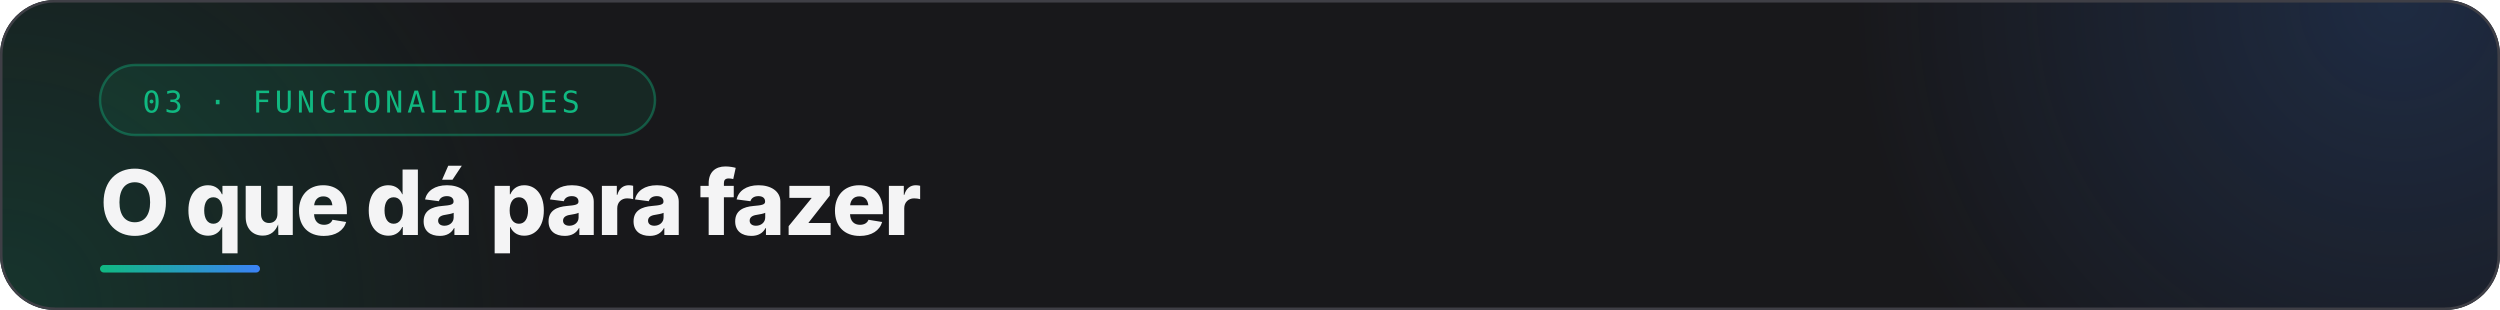
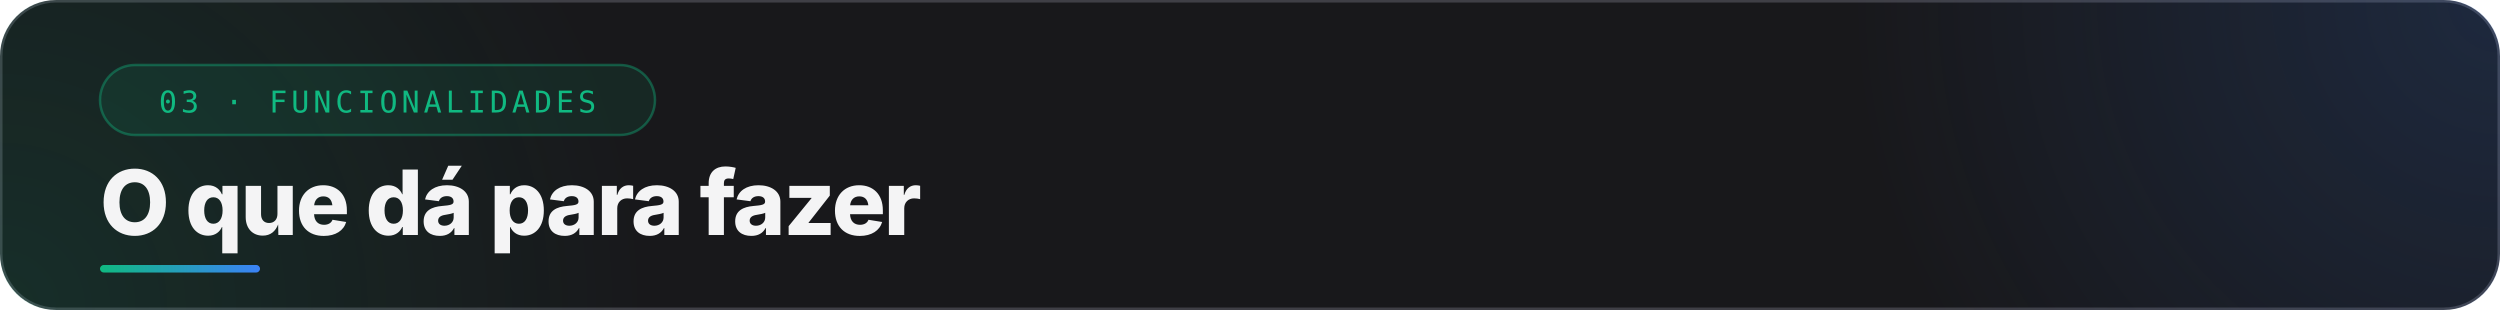
<svg xmlns="http://www.w3.org/2000/svg" width="1000" height="124" viewBox="0 0 1000 124" role="img" aria-label="03 · FUNCIONALIDADES: O que dá para fazer">
  <defs>
-     <radialGradient id="ga">
-       <stop offset="0" stop-color="#10b981" stop-opacity="0.18" />
-       <stop offset="1" stop-color="#10b981" stop-opacity="0" />
-     </radialGradient>
-     <radialGradient id="gb">
-       <stop offset="0" stop-color="#3b82f6" stop-opacity="0.18" />
-       <stop offset="1" stop-color="#3b82f6" stop-opacity="0" />
-     </radialGradient>
-     <clipPath id="c">
-       <rect width="1000" height="124" rx="22" />
-     </clipPath>
    <linearGradient id="g" x1="0" y1="0" x2="1" y2="0">
      <stop offset="0" stop-color="#10b981" />
      <stop offset="1" stop-color="#3b82f6" />
    </linearGradient>
+     <radialGradient id="h1" gradientUnits="userSpaceOnUse" cx="1000" cy="0" r="260">
+       <stop offset="0" stop-color="#3b82f6" stop-opacity="0.16" />
+       <stop offset="1" stop-color="#3b82f6" stop-opacity="0" />
+     </radialGradient>
+     <radialGradient id="h2" gradientUnits="userSpaceOnUse" cx="0" cy="124" r="260">
+       <stop offset="0" stop-color="#10b981" stop-opacity="0.14" />
+       <stop offset="1" stop-color="#10b981" stop-opacity="0" />
+     </radialGradient>
+     <clipPath id="k">
+       <rect width="1000" height="124" rx="22" />
+     </clipPath>
  </defs>
-   <g clip-path="url(#c)">
-     <rect width="1000" height="124" fill="#18181b" />
-     <circle cx="960" cy="0" r="220" fill="url(#gb)" />
-     <circle cx="0" cy="124" r="220" fill="url(#ga)" />
+   <rect x="0.5" y="0.5" width="999" height="123" rx="22" fill="#18181b" stroke="#3f3f46" />
+   <g clip-path="url(#k)">
+     <rect width="1000" height="124" fill="url(#h1)" />
+     <rect width="1000" height="124" fill="url(#h2)" />
  </g>
-   <rect x=".5" y=".5" width="999" height="123" rx="21.5" fill="none" stroke="#3f3f46" />
-   <rect x="40" y="26" width="222.0" height="28" rx="14" fill="#10b981" fill-opacity="0.10" stroke="#10b981" stroke-opacity="0.38" />
-   <text x="57" y="45" font-family="ui-monospace,'SFMono-Regular',Menlo,Consolas,monospace" font-size="12" letter-spacing="1.6" fill="#10b981">03 · FUNCIONALIDADES</text>
+   <rect x="40" y="26" width="222" height="28" rx="14" fill="#10b981" fill-opacity="0.10" stroke="#10b981" stroke-opacity="0.38" />
+   <text x="151" y="45" text-anchor="middle" font-family="ui-monospace,'SFMono-Regular',Menlo,Consolas,monospace" font-size="12" letter-spacing="1.6" fill="#10b981">03 · FUNCIONALIDADES</text>
  <text x="40" y="94" font-family="Inter,'Segoe UI',-apple-system,Helvetica,Arial,sans-serif" font-size="36" font-weight="800" letter-spacing="-0.8" fill="#f4f4f5">O que dá para fazer</text>
  <rect x="40" y="106" width="64" height="3" rx="1.5" fill="url(#g)" />
</svg>
